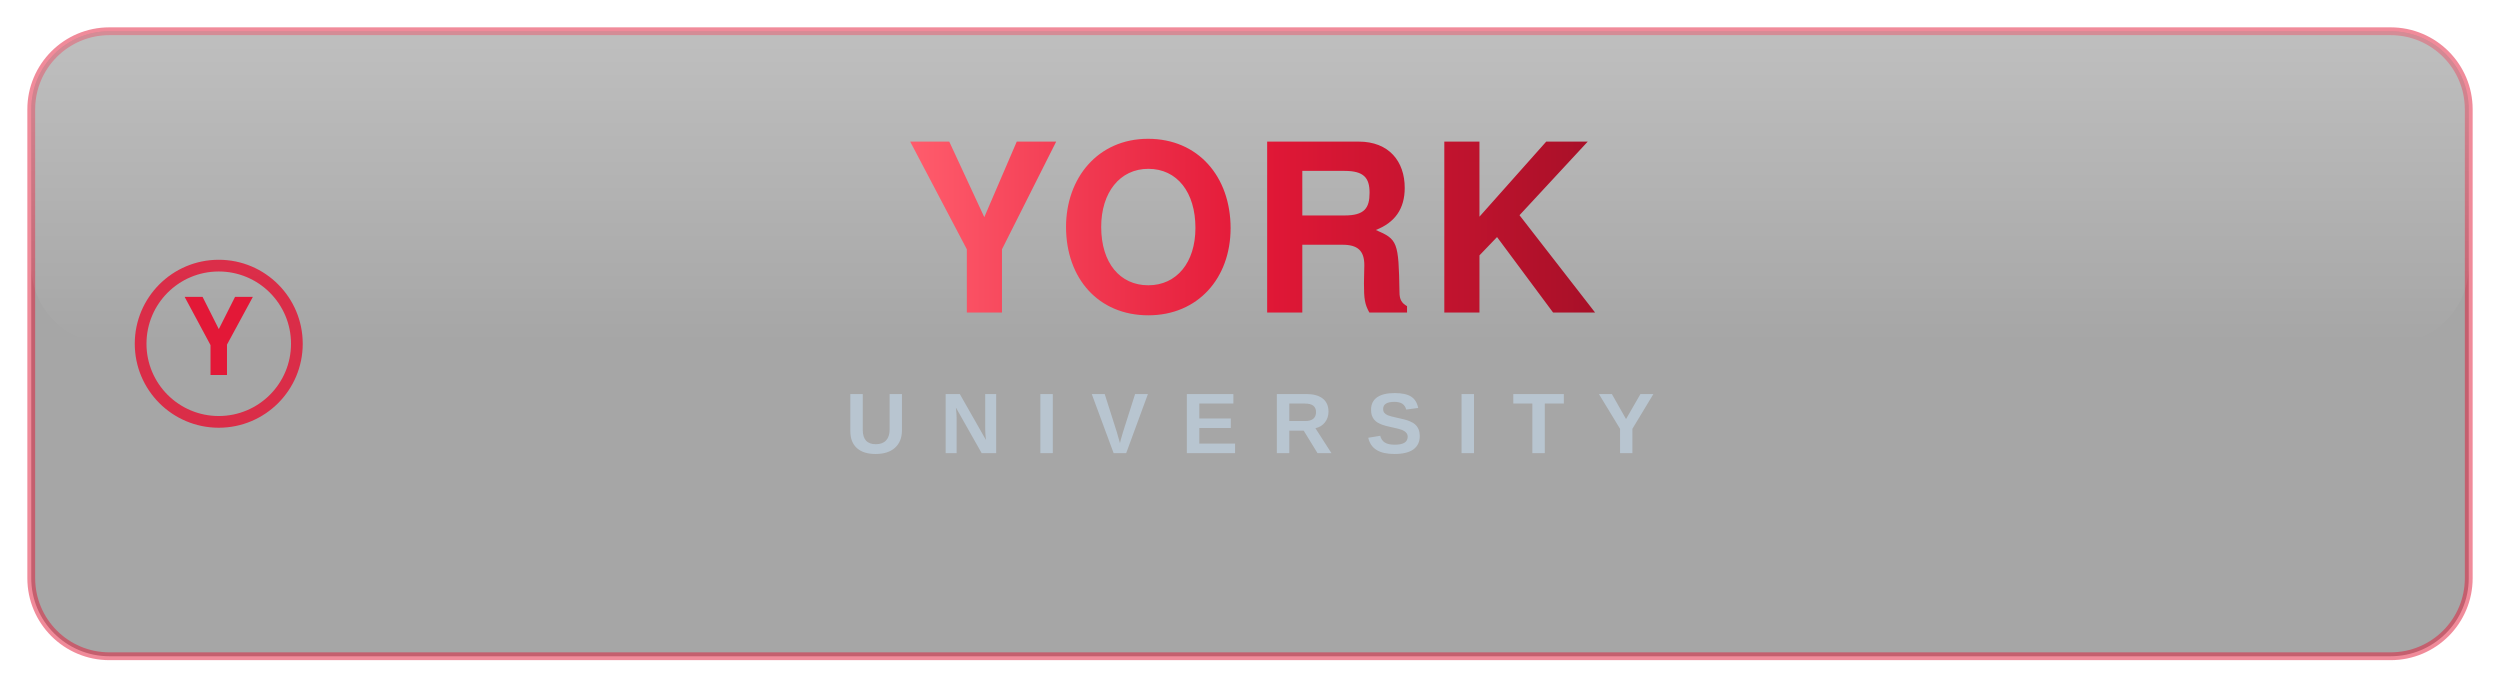
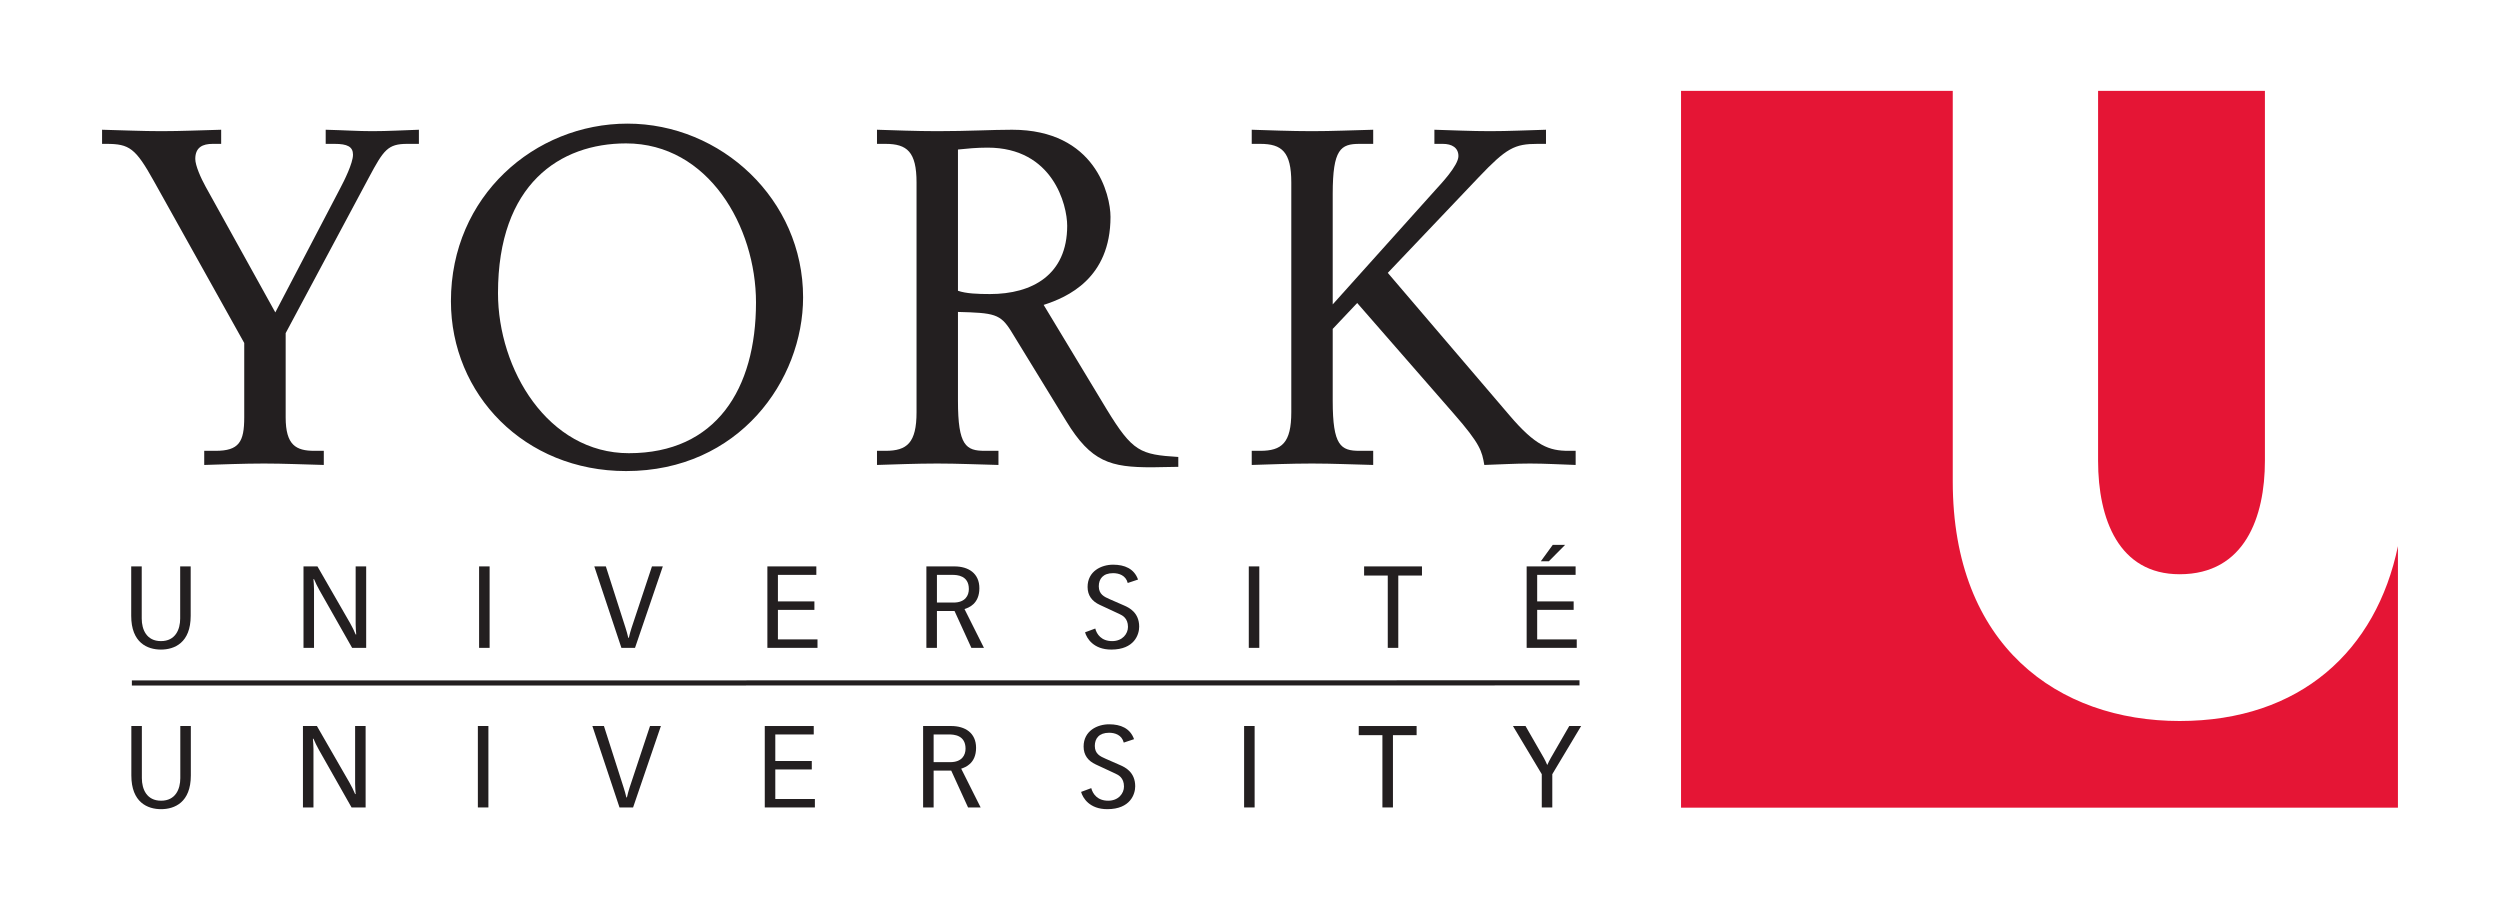
- <svg xmlns="http://www.w3.org/2000/svg" viewBox="0 0 320 88" role="img" aria-label="York University">
-   <defs>
-     <linearGradient id="york-red" x1="0%" y1="0%" x2="100%" y2="0%">
-       <stop offset="0%" stop-color="#ff5c6c" />
-       <stop offset="50%" stop-color="#e31837" />
-       <stop offset="100%" stop-color="#a81028" />
-     </linearGradient>
-     <linearGradient id="york-shine" x1="0" y1="0" x2="0" y2="1">
-       <stop offset="0%" stop-color="#ffffff" stop-opacity="0.28" />
-       <stop offset="100%" stop-color="#ffffff" stop-opacity="0" />
-     </linearGradient>
-   </defs>
-   <rect x="4" y="4" width="312" height="80" rx="10" fill="rgba(0,0,0,0.35)" stroke="rgba(227,24,55,0.5)" stroke-width="1" />
-   <rect x="4" y="4" width="312" height="40" rx="10" fill="url(#york-shine)" />
-   <text x="160" y="40" text-anchor="middle" fill="url(#york-red)" font-family="Arial Black, Helvetica Neue, sans-serif" font-size="30" font-weight="900" letter-spacing="0.04em">YORK</text>
-   <text x="160" y="58" text-anchor="middle" fill="#b8c5d0" font-family="Helvetica Neue, Arial, sans-serif" font-size="11" font-weight="600" letter-spacing="0.38em">UNIVERSITY</text>
-   <circle cx="28" cy="44" r="10" fill="none" stroke="#e31837" stroke-width="1.5" opacity="0.85" />
-   <text x="28" y="48" text-anchor="middle" fill="#e31837" font-family="Arial Black, sans-serif" font-size="14" font-weight="900">Y</text>
+ <svg xmlns="http://www.w3.org/2000/svg" version="1.0" width="885.827" height="318.898" id="svg2">
+   <defs id="defs4" />
+   <g id="layer1">
+     <g transform="matrix(4.683342,0,0,4.683342,-2179.758,-3914.976)" id="g3546">
+       <path d="M 479.855,882.529 C 479.855,884.571 478.626,885.082 477.605,885.082 C 476.584,885.082 475.355,884.571 475.355,882.529 L 475.355,878.789 L 476.151,878.789 L 476.151,882.736 C 476.151,883.567 476.515,884.441 477.605,884.441 C 478.696,884.441 479.06,883.567 479.06,882.736 L 479.06,878.789 L 479.855,878.789 L 479.855,882.529 z" id="path2588" style="fill:#231f20;fill-opacity:1;fill-rule:nonzero;stroke:none" />
+       <path d="M 488.39,878.789 L 489.445,878.789 L 491.921,883.091 C 492.051,883.316 492.259,883.731 492.336,883.94 L 492.38,883.94 C 492.363,883.731 492.336,883.437 492.336,883.169 L 492.336,878.789 L 493.132,878.789 L 493.132,884.952 L 492.069,884.952 L 489.601,880.599 C 489.471,880.374 489.264,879.957 489.186,879.75 L 489.142,879.75 C 489.16,879.957 489.186,880.251 489.186,880.52 L 489.186,884.952 L 488.39,884.952 L 488.39,878.789 z" id="path2590" style="fill:#231f20;fill-opacity:1;fill-rule:nonzero;stroke:none" />
+       <path d="M 502.471,884.952 L 501.675,884.952 L 501.675,878.789 L 502.471,878.789 L 502.471,884.952 z" id="path2592" style="fill:#231f20;fill-opacity:1;fill-rule:nonzero;stroke:none" />
+       <path d="M 512.754,883.437 C 512.84,883.689 512.901,883.94 512.961,884.19 L 513.005,884.19 C 513.065,883.94 513.126,883.689 513.212,883.437 L 514.754,878.789 L 515.575,878.789 L 513.472,884.952 L 512.442,884.952 L 510.391,878.789 L 511.265,878.789 L 512.754,883.437 z" id="path2594" style="fill:#231f20;fill-opacity:1;fill-rule:nonzero;stroke:none" />
+       <path d="M 523.486,878.789 L 527.19,878.789 L 527.19,879.43 L 524.283,879.43 L 524.283,881.437 L 527.044,881.437 L 527.044,882.079 L 524.283,882.079 L 524.283,884.311 L 527.278,884.311 L 527.278,884.952 L 523.486,884.952 L 523.486,878.789 z" id="path2596" style="fill:#231f20;fill-opacity:1;fill-rule:nonzero;stroke:none" />
+       <path d="M 535.516,878.789 L 537.638,878.789 C 538.694,878.789 539.525,879.307 539.525,880.442 C 539.525,881.629 538.711,881.914 538.4,882.017 L 539.871,884.952 L 538.919,884.952 L 537.646,882.165 L 536.314,882.165 L 536.314,884.952 L 535.516,884.952 L 535.516,878.789 z M 536.314,881.525 L 537.569,881.525 C 538.469,881.525 538.729,880.979 538.729,880.502 C 538.729,879.472 537.836,879.43 537.481,879.43 L 536.314,879.43 L 536.314,881.525 z" id="path2598" style="fill:#231f20;fill-opacity:1;fill-rule:nonzero;stroke:none" />
+       <path d="M 548.293,883.489 C 548.405,883.922 548.751,884.441 549.574,884.441 C 550.352,884.441 550.768,883.887 550.768,883.367 C 550.768,882.702 550.344,882.494 550.119,882.39 L 548.63,881.697 C 548.05,881.429 547.712,880.987 547.712,880.347 C 547.712,879.144 548.76,878.659 549.643,878.659 C 550.516,878.659 551.235,878.962 551.529,879.784 L 550.75,880.044 C 550.602,879.465 550.084,879.3 549.643,879.3 C 548.88,879.3 548.56,879.732 548.56,880.295 C 548.56,880.901 548.976,881.091 549.374,881.265 L 550.481,881.749 C 550.862,881.914 551.616,882.286 551.616,883.351 C 551.616,883.931 551.261,885.082 549.504,885.082 C 548.154,885.082 547.651,884.232 547.521,883.775 L 548.293,883.489 z" id="path2600" style="fill:#231f20;fill-opacity:1;fill-rule:nonzero;stroke:none" />
+       <path d="M 560.704,884.952 L 559.908,884.952 L 559.908,878.789 L 560.704,878.789 L 560.704,884.952 z" id="path2602" style="fill:#231f20;fill-opacity:1;fill-rule:nonzero;stroke:none" />
+       <path d="M 570.423,879.481 L 568.633,879.481 L 568.633,878.789 L 573.011,878.789 L 573.011,879.481 L 571.219,879.481 L 571.219,884.952 L 570.423,884.952 L 570.423,879.481 z" id="path2604" style="fill:#231f20;fill-opacity:1;fill-rule:nonzero;stroke:none" />
+       <path d="M 580.931,878.789 L 584.635,878.789 L 584.635,879.43 L 581.727,879.43 L 581.727,881.437 L 584.487,881.437 L 584.487,882.079 L 581.727,882.079 L 581.727,884.311 L 584.721,884.311 L 584.721,884.952 L 580.931,884.952 L 580.931,878.789 z M 582.904,877.162 L 583.84,877.162 L 582.611,878.4 L 582.005,878.4 L 582.904,877.162 z" id="path2606" style="fill:#231f20;fill-opacity:1;fill-rule:nonzero;stroke:none" />
+       <path d="M 479.866,894.604 C 479.866,896.646 478.636,897.156 477.615,897.156 C 476.594,897.156 475.365,896.646 475.365,894.604 L 475.365,890.865 L 476.161,890.865 L 476.161,894.811 C 476.161,895.641 476.525,896.516 477.615,896.516 C 478.706,896.516 479.069,895.641 479.069,894.811 L 479.069,890.865 L 479.866,890.865 L 479.866,894.604 z" id="path2608" style="fill:#231f20;fill-opacity:1;fill-rule:nonzero;stroke:none" />
+       <path d="M 488.348,890.865 L 489.404,890.865 L 491.879,895.165 C 492.009,895.39 492.216,895.806 492.295,896.014 L 492.337,896.014 C 492.321,895.806 492.295,895.512 492.295,895.244 L 492.295,890.865 L 493.09,890.865 L 493.09,897.026 L 492.026,897.026 L 489.56,892.674 C 489.43,892.449 489.223,892.032 489.144,891.825 L 489.101,891.825 C 489.118,892.032 489.144,892.327 489.144,892.596 L 489.144,897.026 L 488.348,897.026 L 488.348,890.865 z" id="path2610" style="fill:#231f20;fill-opacity:1;fill-rule:nonzero;stroke:none" />
+       <path d="M 502.379,897.026 L 501.582,897.026 L 501.582,890.864 L 502.379,890.864 L 502.379,897.026 z" id="path2612" style="fill:#231f20;fill-opacity:1;fill-rule:nonzero;stroke:none" />
+       <path d="M 512.607,895.512 C 512.695,895.764 512.755,896.014 512.816,896.265 L 512.86,896.265 C 512.92,896.014 512.98,895.764 513.066,895.512 L 514.607,890.865 L 515.43,890.865 L 513.326,897.026 L 512.298,897.026 L 510.245,890.865 L 511.12,890.865 L 512.607,895.512 z" id="path2614" style="fill:#231f20;fill-opacity:1;fill-rule:nonzero;stroke:none" />
+       <path d="M 523.289,890.865 L 526.994,890.865 L 526.994,891.504 L 524.085,891.504 L 524.085,893.512 L 526.846,893.512 L 526.846,894.152 L 524.085,894.152 L 524.085,896.387 L 527.08,896.387 L 527.08,897.026 L 523.289,897.026 L 523.289,890.865 z" id="path2616" style="fill:#231f20;fill-opacity:1;fill-rule:nonzero;stroke:none" />
+       <path d="M 535.268,890.865 L 537.389,890.865 C 538.444,890.865 539.275,891.384 539.275,892.516 C 539.275,893.702 538.461,893.99 538.15,894.092 L 539.621,897.026 L 538.669,897.026 L 537.396,894.24 L 536.064,894.24 L 536.064,897.026 L 535.268,897.026 L 535.268,890.865 z M 536.064,893.599 L 537.319,893.599 C 538.219,893.599 538.479,893.054 538.479,892.579 C 538.479,891.547 537.587,891.504 537.232,891.504 L 536.064,891.504 L 536.064,893.599 z" id="path2618" style="fill:#231f20;fill-opacity:1;fill-rule:nonzero;stroke:none" />
+       <path d="M 547.99,895.564 C 548.104,895.997 548.45,896.516 549.271,896.516 C 550.051,896.516 550.466,895.962 550.466,895.444 C 550.466,894.776 550.043,894.567 549.817,894.465 L 548.329,893.772 C 547.749,893.505 547.411,893.064 547.411,892.422 C 547.411,891.22 548.459,890.735 549.341,890.735 C 550.215,890.735 550.934,891.037 551.227,891.86 L 550.449,892.12 C 550.301,891.539 549.783,891.375 549.341,891.375 C 548.579,891.375 548.259,891.809 548.259,892.371 C 548.259,892.976 548.675,893.166 549.072,893.339 L 550.18,893.825 C 550.561,893.99 551.315,894.361 551.315,895.426 C 551.315,896.005 550.96,897.156 549.202,897.156 C 547.852,897.156 547.35,896.309 547.221,895.85 L 547.99,895.564 z" id="path2620" style="fill:#231f20;fill-opacity:1;fill-rule:nonzero;stroke:none" />
+       <path d="M 560.35,897.026 L 559.554,897.026 L 559.554,890.864 L 560.35,890.864 L 560.35,897.026 z" id="path2622" style="fill:#231f20;fill-opacity:1;fill-rule:nonzero;stroke:none" />
+       <path d="M 570.018,891.557 L 568.227,891.557 L 568.227,890.865 L 572.606,890.865 L 572.606,891.557 L 570.815,891.557 L 570.815,897.026 L 570.018,897.026 L 570.018,891.557 z" id="path2624" style="fill:#231f20;fill-opacity:1;fill-rule:nonzero;stroke:none" />
+       <path d="M 582.075,894.509 L 579.894,890.865 L 580.845,890.865 L 582.231,893.28 C 582.326,893.442 582.404,893.626 582.481,893.799 L 582.499,893.799 C 582.577,893.626 582.664,893.442 582.76,893.28 L 584.153,890.865 L 585.053,890.865 L 582.871,894.509 L 582.871,897.026 L 582.075,897.026 L 582.075,894.509 z" id="path2626" style="fill:#231f20;fill-opacity:1;fill-rule:nonzero;stroke:none" />
+       <path d="M 475.405,887.416 L 475.405,887.804 L 584.929,887.794 L 584.929,887.405 L 475.405,887.416 z" id="path2628" style="fill:#231f20;fill-opacity:1;fill-rule:nonzero;stroke:none" />
+       <path d="M 480.879,870.045 L 481.734,870.045 C 483.515,870.045 483.906,869.369 483.906,867.516 L 483.906,861.887 L 477.067,849.635 C 475.679,847.141 475.215,846.821 473.47,846.821 L 473.15,846.821 L 473.15,845.752 C 474.681,845.789 476.178,845.86 477.637,845.86 C 479.134,845.86 480.666,845.789 482.161,845.752 L 482.161,846.821 L 481.52,846.821 C 480.772,846.821 480.202,847.071 480.202,847.961 C 480.202,848.46 480.63,849.421 480.986,850.062 L 486.257,859.572 L 491.173,850.17 C 491.459,849.635 492.135,848.281 492.135,847.641 C 492.135,847.035 491.707,846.821 490.745,846.821 L 490.069,846.821 L 490.069,845.752 C 491.529,845.789 492.491,845.86 493.595,845.86 C 494.77,845.86 495.981,845.789 497.121,845.752 L 497.121,846.821 L 496.231,846.821 C 494.771,846.821 494.45,847.284 493.346,849.35 L 487.041,861.14 L 487.041,867.516 C 487.041,869.617 487.825,870.045 489.214,870.045 L 489.926,870.045 L 489.926,871.114 C 488.43,871.077 486.899,871.006 485.402,871.006 C 483.835,871.006 482.197,871.077 480.879,871.114 L 480.879,870.045 z" id="path2630" style="fill:#231f20;fill-opacity:1;fill-rule:nonzero;stroke:none" />
+       <path d="M 512.901,845.29 C 519.989,845.29 526.188,851.025 526.188,858.432 C 526.188,864.702 521.342,871.576 512.794,871.576 C 505.1,871.576 499.544,865.771 499.544,858.719 C 499.544,850.775 505.884,845.29 512.901,845.29 M 512.794,846.786 C 507.808,846.786 503.105,849.85 503.105,858.112 C 503.105,863.882 506.881,870.224 513.008,870.224 C 519.597,870.224 522.625,865.379 522.625,858.825 C 522.625,853.09 519.028,846.786 512.794,846.786" id="path2632" style="fill:#231f20;fill-opacity:1;fill-rule:nonzero;stroke:none" />
+       <path d="M 531.779,870.045 L 532.42,870.045 C 534.059,870.045 534.771,869.439 534.771,867.124 L 534.771,849.742 C 534.771,847.427 534.059,846.821 532.42,846.821 L 531.779,846.821 L 531.779,845.752 C 533.025,845.789 534.735,845.86 536.339,845.86 C 538.724,845.86 540.434,845.752 542.001,845.752 C 548.306,845.752 549.446,850.704 549.446,852.342 C 549.446,857.009 546.169,858.432 544.388,859.004 L 549.161,866.911 C 551.12,870.116 551.69,870.33 554.575,870.509 L 554.575,871.256 C 553.899,871.256 553.258,871.291 552.58,871.291 C 549.446,871.291 547.985,870.9 546.097,867.801 L 541.93,860.997 C 541.111,859.68 540.648,859.609 537.905,859.537 L 537.905,866.27 C 537.905,869.654 538.511,870.045 539.936,870.045 L 540.969,870.045 L 540.969,871.114 C 539.401,871.077 537.905,871.006 536.339,871.006 C 534.735,871.006 533.025,871.077 531.779,871.114 L 531.779,870.045 z M 537.905,857.935 C 538.511,858.149 539.401,858.184 540.327,858.184 C 543.533,858.184 546.169,856.724 546.169,853.019 C 546.169,851.451 545.1,847.106 540.149,847.106 C 539.294,847.106 538.617,847.177 537.905,847.249 L 537.905,857.935 z" id="path2634" style="fill:#231f20;fill-opacity:1;fill-rule:nonzero;stroke:none" />
+       <path d="M 560.131,870.045 L 560.773,870.045 C 562.411,870.045 563.124,869.439 563.124,867.124 L 563.124,849.742 C 563.124,847.427 562.411,846.821 560.773,846.821 L 560.131,846.821 L 560.131,845.752 C 561.378,845.789 563.087,845.86 564.691,845.86 C 566.258,845.86 567.755,845.789 569.321,845.752 L 569.321,846.821 L 568.288,846.821 C 566.864,846.821 566.258,847.214 566.258,850.597 L 566.258,858.967 L 574.059,850.276 C 574.415,849.885 575.769,848.46 575.769,847.747 C 575.769,847.106 575.27,846.821 574.592,846.821 L 573.951,846.821 L 573.951,845.752 C 575.27,845.789 576.765,845.86 578.155,845.86 C 579.58,845.86 580.969,845.789 582.394,845.752 L 582.394,846.821 L 581.753,846.821 C 580.008,846.821 579.401,847.141 577.3,849.35 L 570.425,856.581 L 579.615,867.339 C 581.61,869.689 582.644,870.045 584.102,870.045 L 584.638,870.045 L 584.638,871.114 C 583.497,871.077 582.321,871.006 581.183,871.006 C 580.043,871.006 578.867,871.077 577.727,871.114 C 577.55,870.081 577.442,869.546 575.413,867.231 L 568.11,858.861 L 566.258,860.82 L 566.258,866.27 C 566.258,869.654 566.864,870.045 568.288,870.045 L 569.321,870.045 L 569.321,871.114 C 567.755,871.077 566.258,871.006 564.691,871.006 C 563.087,871.006 561.378,871.077 560.131,871.114 L 560.131,870.045 z" id="path2636" style="fill:#231f20;fill-opacity:1;fill-rule:nonzero;stroke:none" />
+       <path d="M 630.335,890.486 C 621.135,890.486 613.169,884.799 613.169,872.366 L 613.169,842.809 L 592.611,842.809 L 592.611,897.045 L 646.85,897.045 L 646.85,877.256 C 645.219,885.142 639.485,890.486 630.335,890.486" id="path2638" style="fill:#e51535;fill-opacity:1;fill-rule:nonzero;stroke:none" />
+       <path d="M 630.335,879.382 C 635.271,879.382 636.786,875.045 636.786,870.802 L 636.786,842.809 L 624.164,842.809 L 624.164,870.802 C 624.164,875.221 625.734,879.382 630.335,879.382" id="path2640" style="fill:#e51535;fill-opacity:1;fill-rule:nonzero;stroke:none" />
+     </g>
+   </g>
</svg>
